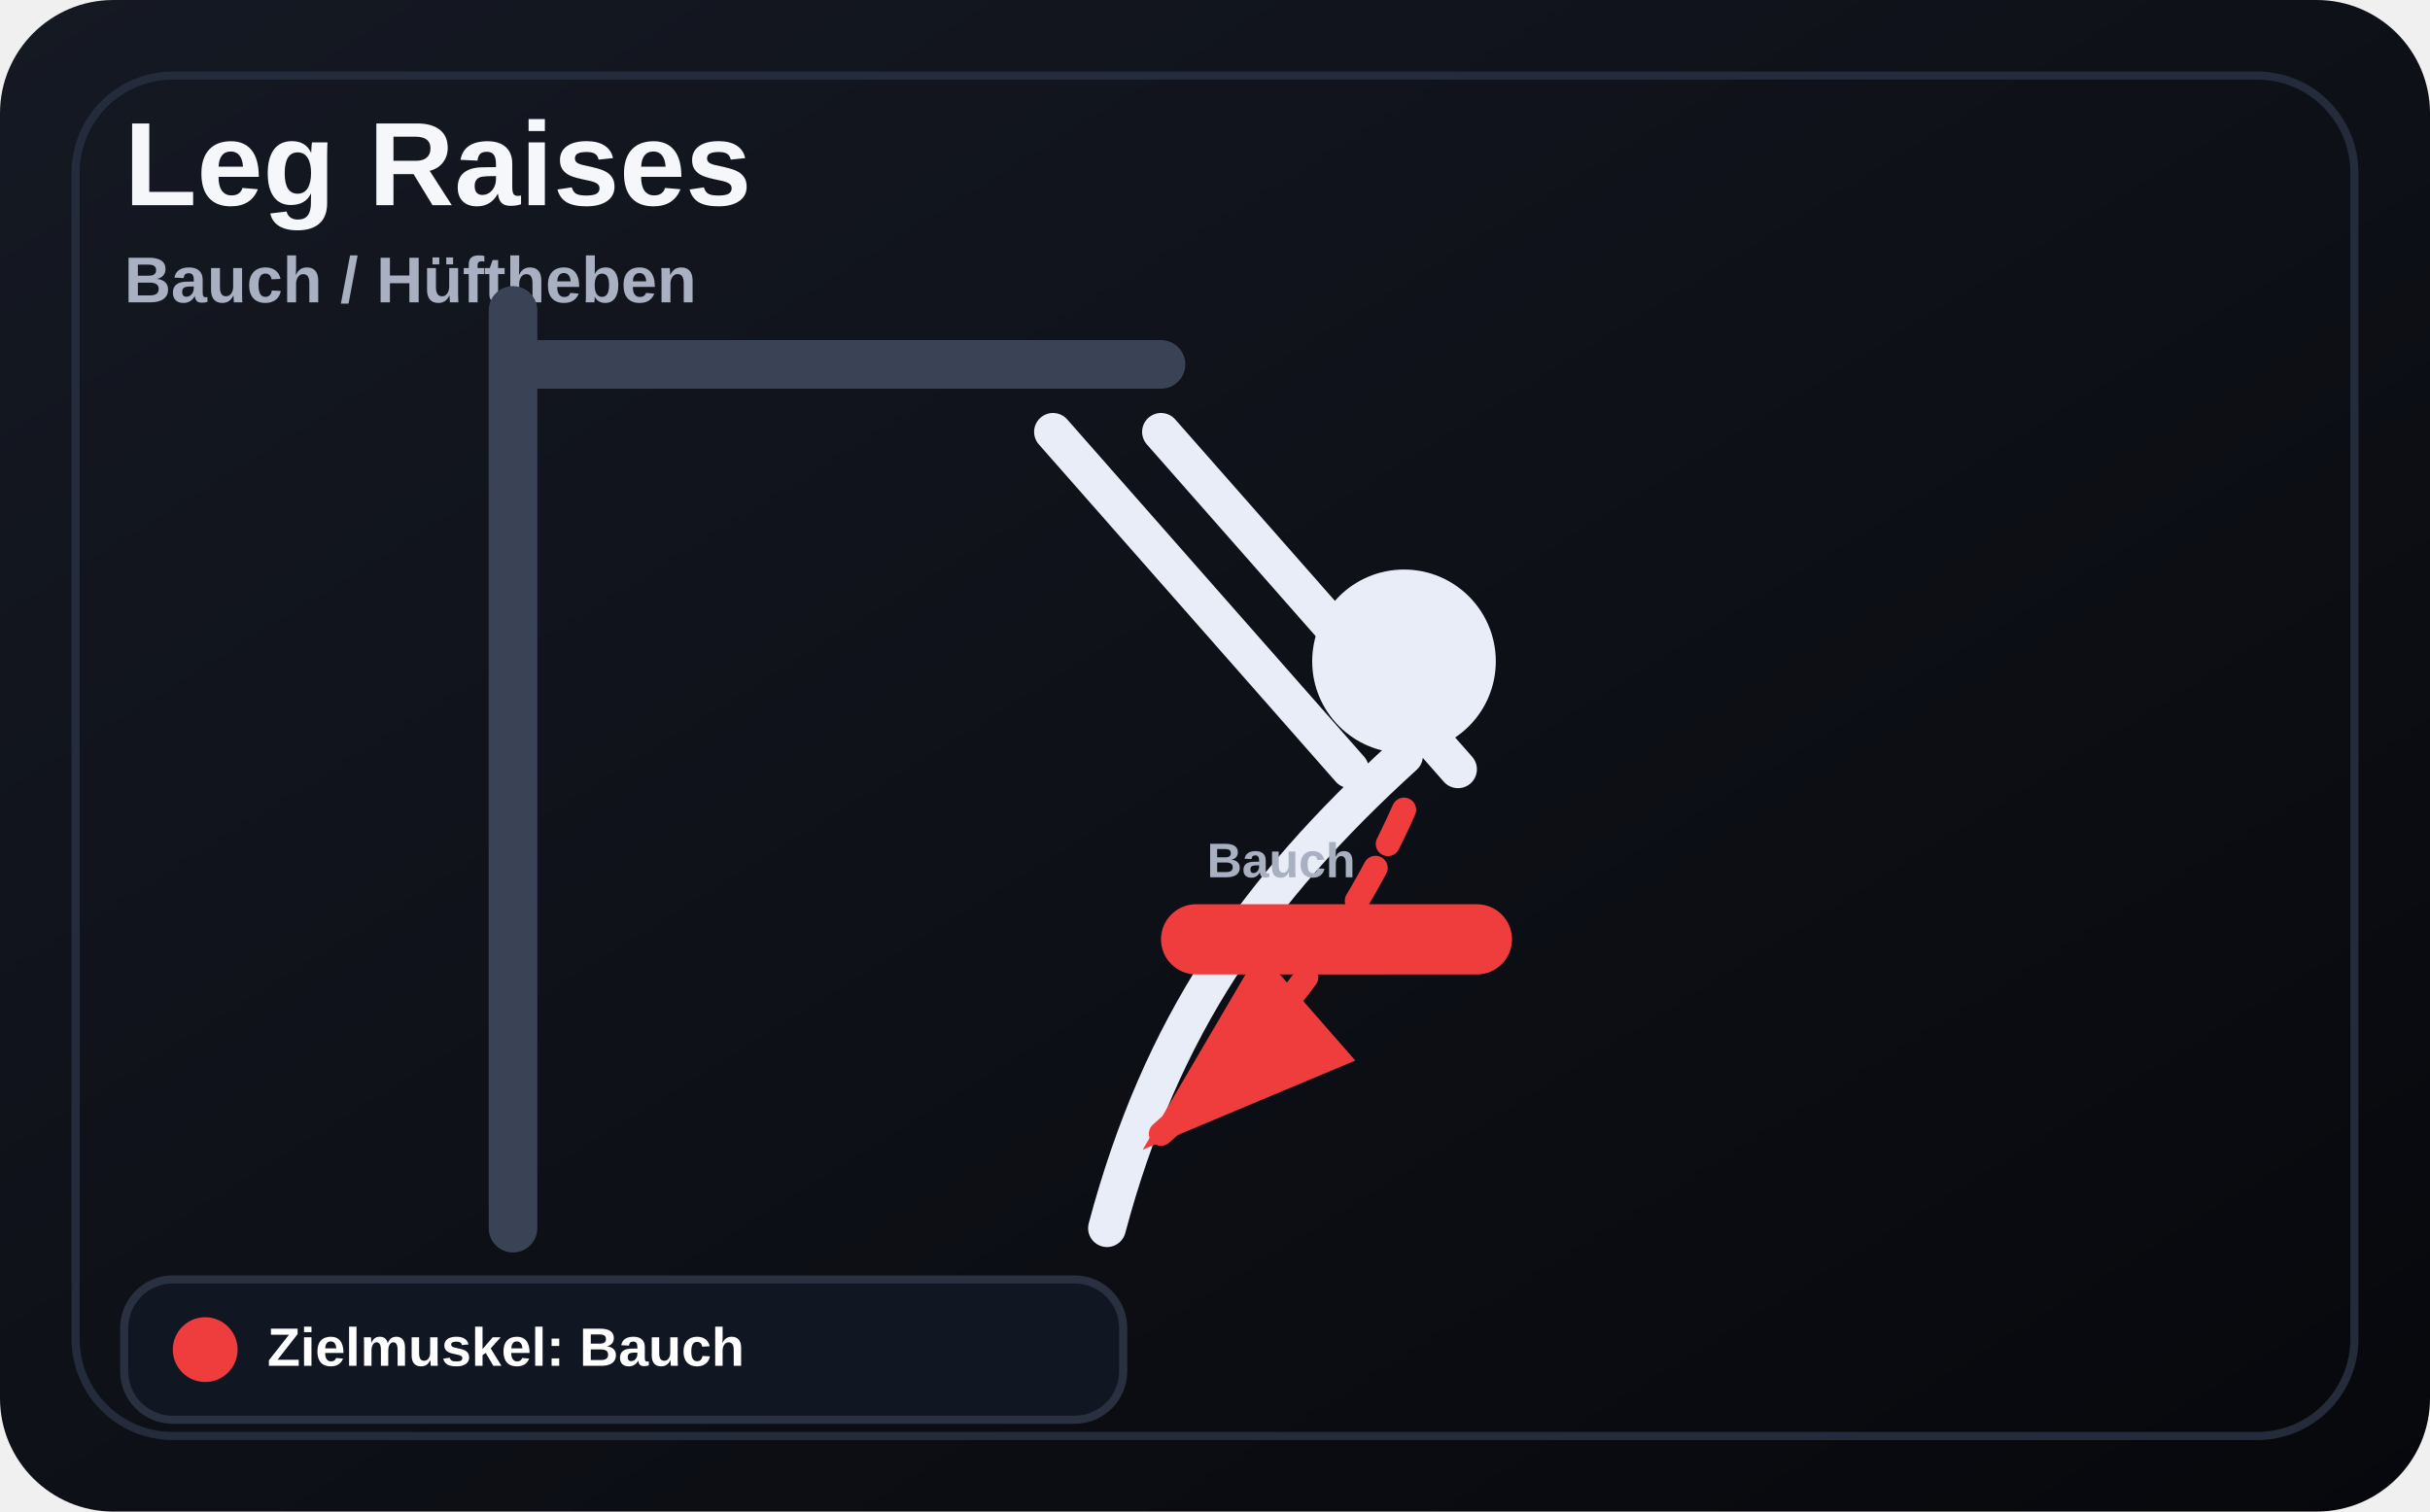
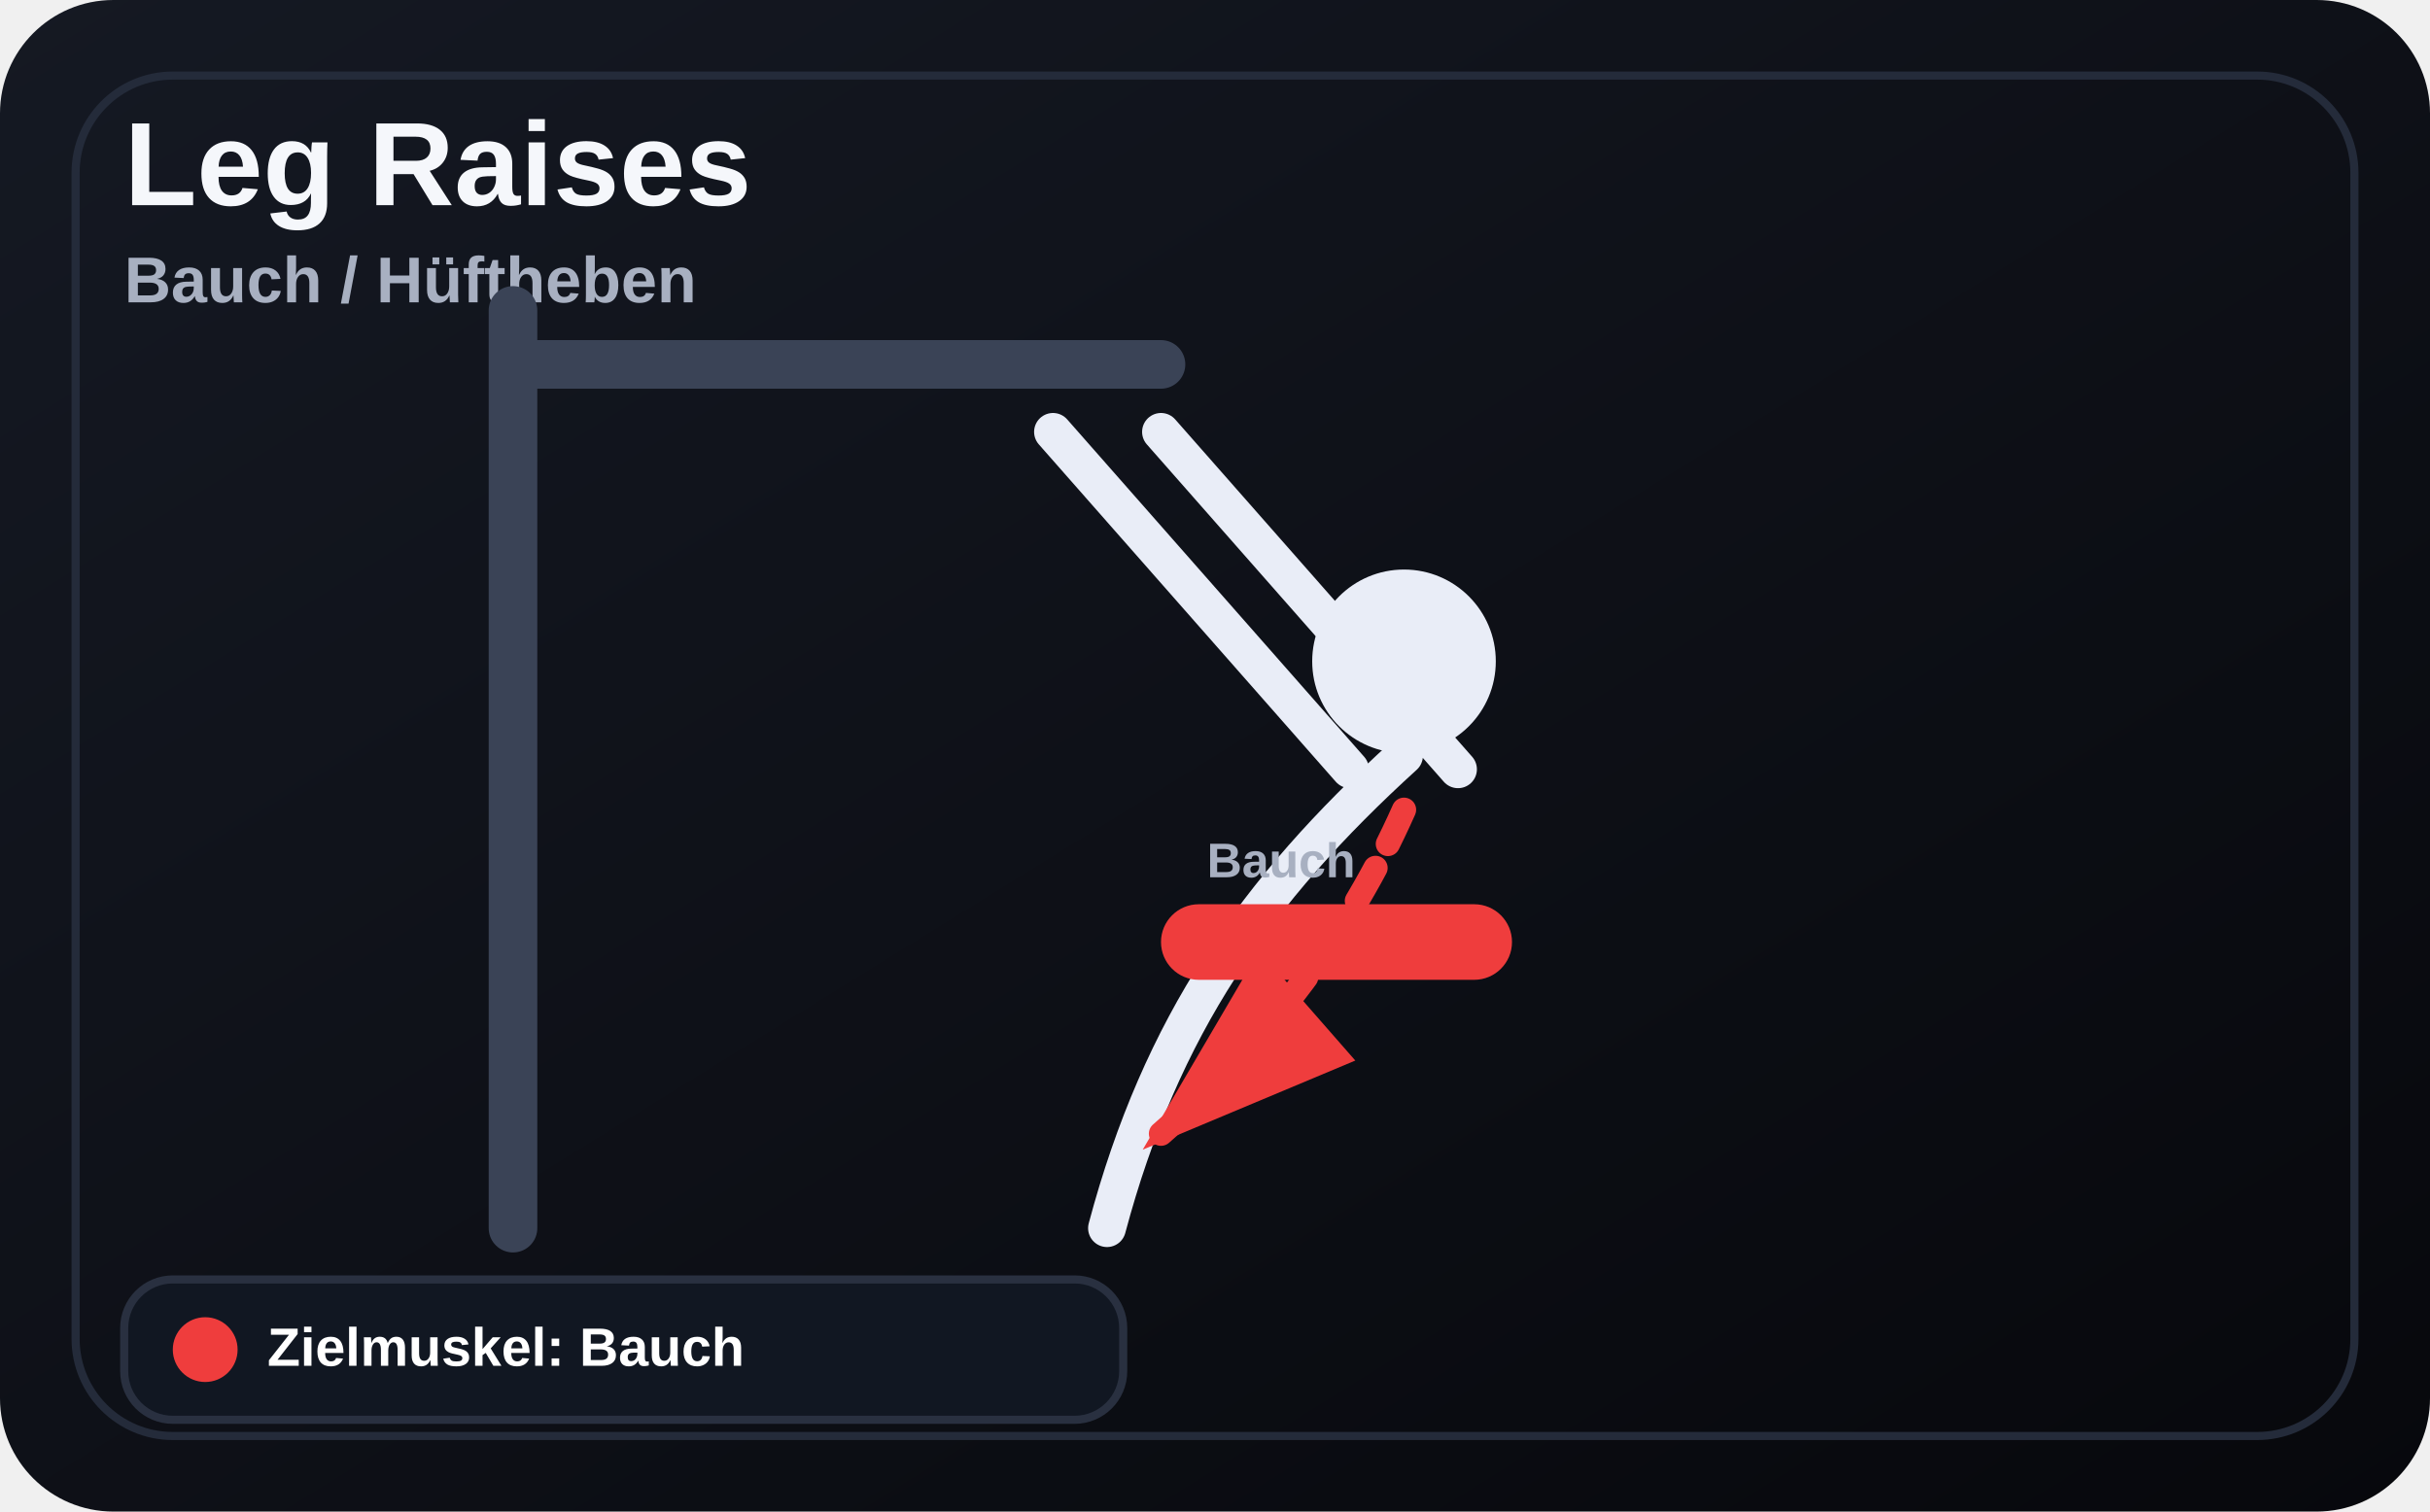
<svg xmlns="http://www.w3.org/2000/svg" viewBox="0 0 900 560">
  <defs>
    <linearGradient id="bg" x1="0" y1="0" x2="1" y2="1">
      <stop offset="0%" stop-color="#151923" />
      <stop offset="100%" stop-color="#07080c" />
    </linearGradient>
-     <style>
-       .title{font:900 44px Arial,sans-serif;fill:#f5f7fb}
-       .sub{font:700 24px Arial,sans-serif;fill:#a8b0c1}
-       .label{font:900 20px Arial,sans-serif;fill:#fff}
-       .note{font:800 18px Arial,sans-serif;fill:#a8b0c1}
-       .machine{fill:none;stroke:#3a4356;stroke-width:18;stroke-linecap:round;stroke-linejoin:round}
-       .machine2{fill:none;stroke:#566178;stroke-width:11;stroke-linecap:round;stroke-linejoin:round}
-       .person{fill:none;stroke:#e9edf7;stroke-width:14;stroke-linecap:round;stroke-linejoin:round}
-       .thin{fill:none;stroke:#e9edf7;stroke-width:9;stroke-linecap:round;stroke-linejoin:round}
-       .personFill{fill:#e9edf7}
-       .bar{stroke:#a8b0c1;stroke-width:16;stroke-linecap:round;fill:none}
-       .seat{fill:#232a3a;stroke:#6a7488;stroke-width:8}
-       .plate{fill:#202634;stroke:#8a94a8;stroke-width:7}
-       .arrow{fill:none;stroke:#ef3d3d;stroke-width:9;stroke-linecap:round;stroke-linejoin:round;stroke-dasharray:14 10;marker-end:url(#arrowhead)}
-       .highlight{fill:#ef3d3d}
-     </style>
+     <style>.title{font:900 44px Arial,sans-serif;fill:#f5f7fb}.sub{font:700 24px Arial,sans-serif;fill:#a8b0c1}.label{font:900 20px Arial,sans-serif;fill:#fff}.small{font:800 18px Arial,sans-serif;fill:#a8b0c1}.machine{fill:none;stroke:#3a4356;stroke-width:18;stroke-linecap:round;stroke-linejoin:round}.machine2{fill:none;stroke:#566178;stroke-width:11;stroke-linecap:round;stroke-linejoin:round}.person{fill:none;stroke:#e9edf7;stroke-width:14;stroke-linecap:round;stroke-linejoin:round}.personFill{fill:#e9edf7}.bar{stroke:#a8b0c1;stroke-width:16;stroke-linecap:round;fill:none}.seat{fill:#232a3a;stroke:#6a7488;stroke-width:8}.plate{fill:#202634;stroke:#8a94a8;stroke-width:7}.arrow{fill:none;stroke:#ef3d3d;stroke-width:9;stroke-linecap:round;stroke-linejoin:round;stroke-dasharray:14 10;marker-end:url(#arrowhead)}.highlight{fill:#ef3d3d}</style>
    <marker id="arrowhead" markerWidth="10" markerHeight="10" refX="8" refY="3" orient="auto">
      <path d="M0,0 L0,6 L9,3 z" fill="#ef3d3d" />
    </marker>
  </defs>
  <rect width="900" height="560" rx="42" fill="url(#bg)" />
  <rect x="28" y="28" width="844" height="504" rx="36" fill="none" stroke="#242b3a" stroke-width="3" />
  <text x="46" y="76" class="title">Leg Raises</text>
  <text x="46" y="112" class="sub">Bauch / Hüftheben</text>
-   <path class="machine" d="M190 115V455M190 135H430" />
-   <circle class="personFill" cx="520" cy="245" r="34" />
-   <path class="person" d="M520 280C465 330 430 380 410 455M500 285L390 160M540 285L430 160" />
-   <path class="arrow" d="M520 300C500 345 470 385 430 420" />
-   <rect class="highlight" x="430" y="335" width="130" height="26" rx="13" />
-   <text x="447" y="325" class="note">Bauch</text>
+   <path d="M190 115V455M190 135H430" class="machine" />
+   <circle cx="520" cy="245" r="34" class="personFill" />
+   <path d="M520 280C465 330 430 380 410 455M500 285L390 160M540 285L430 160" class="person" />
+   <path d="M520 300C500 345 470 385 430 420" class="arrow" />
+   <rect x="430" y="335" width="130" height="28" rx="14" class="highlight" />
+   <text x="447" y="325" class="small">Bauch</text>
  <rect x="46" y="474" width="370" height="52" rx="18" fill="#111722" stroke="#293040" stroke-width="3" />
  <circle cx="76" cy="500" r="12" fill="#ef3d3d" />
  <text x="99" y="506" class="label">Zielmuskel: Bauch</text>
</svg>
